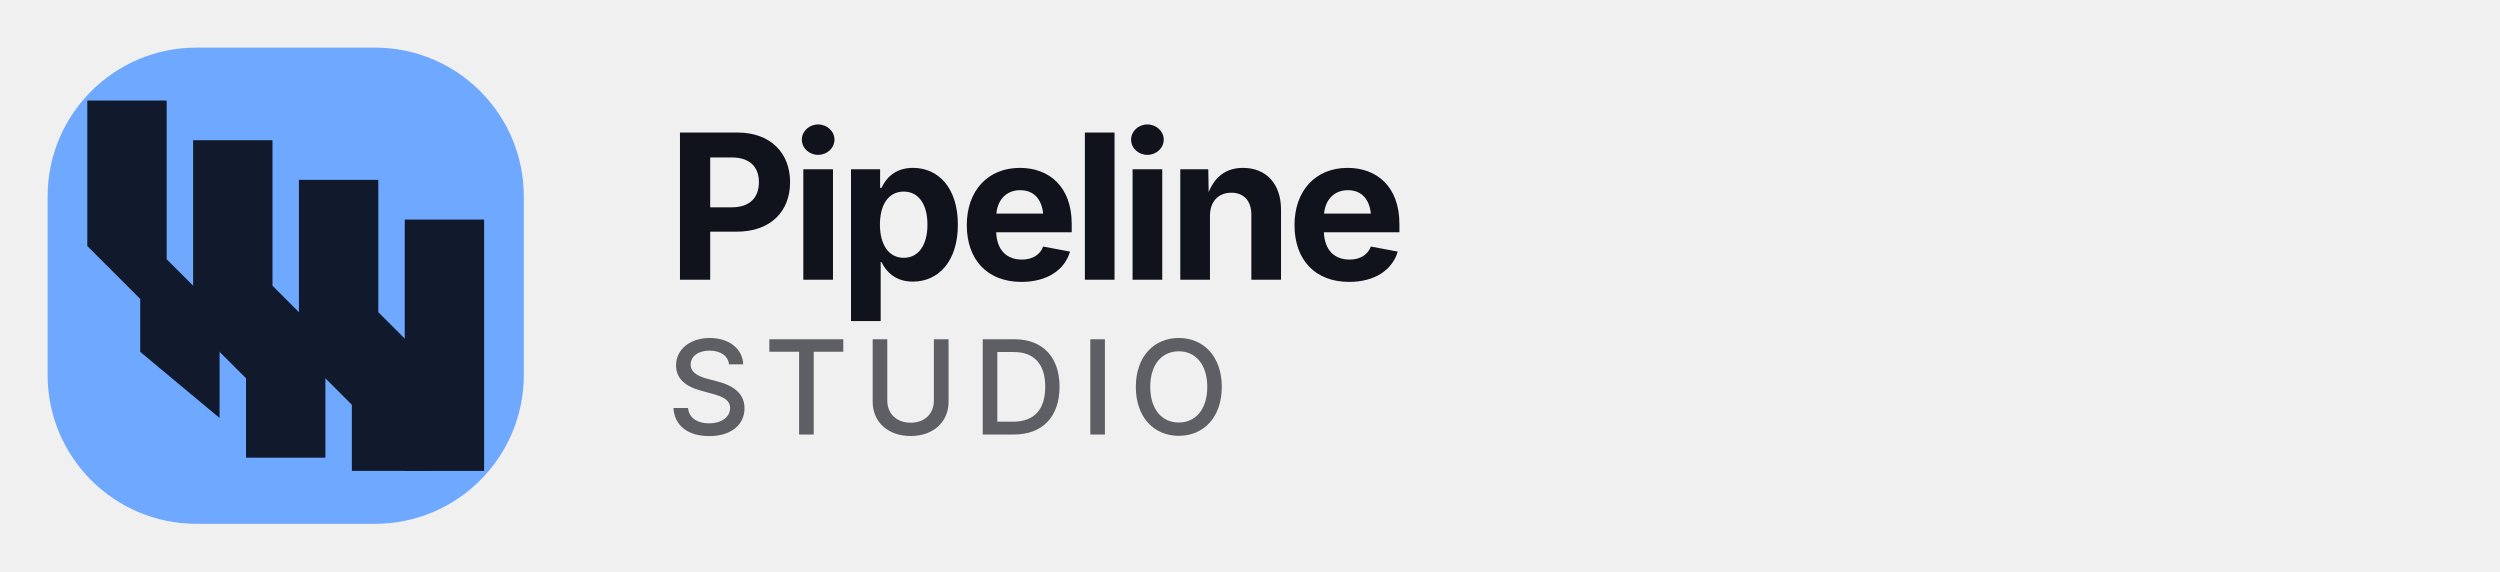
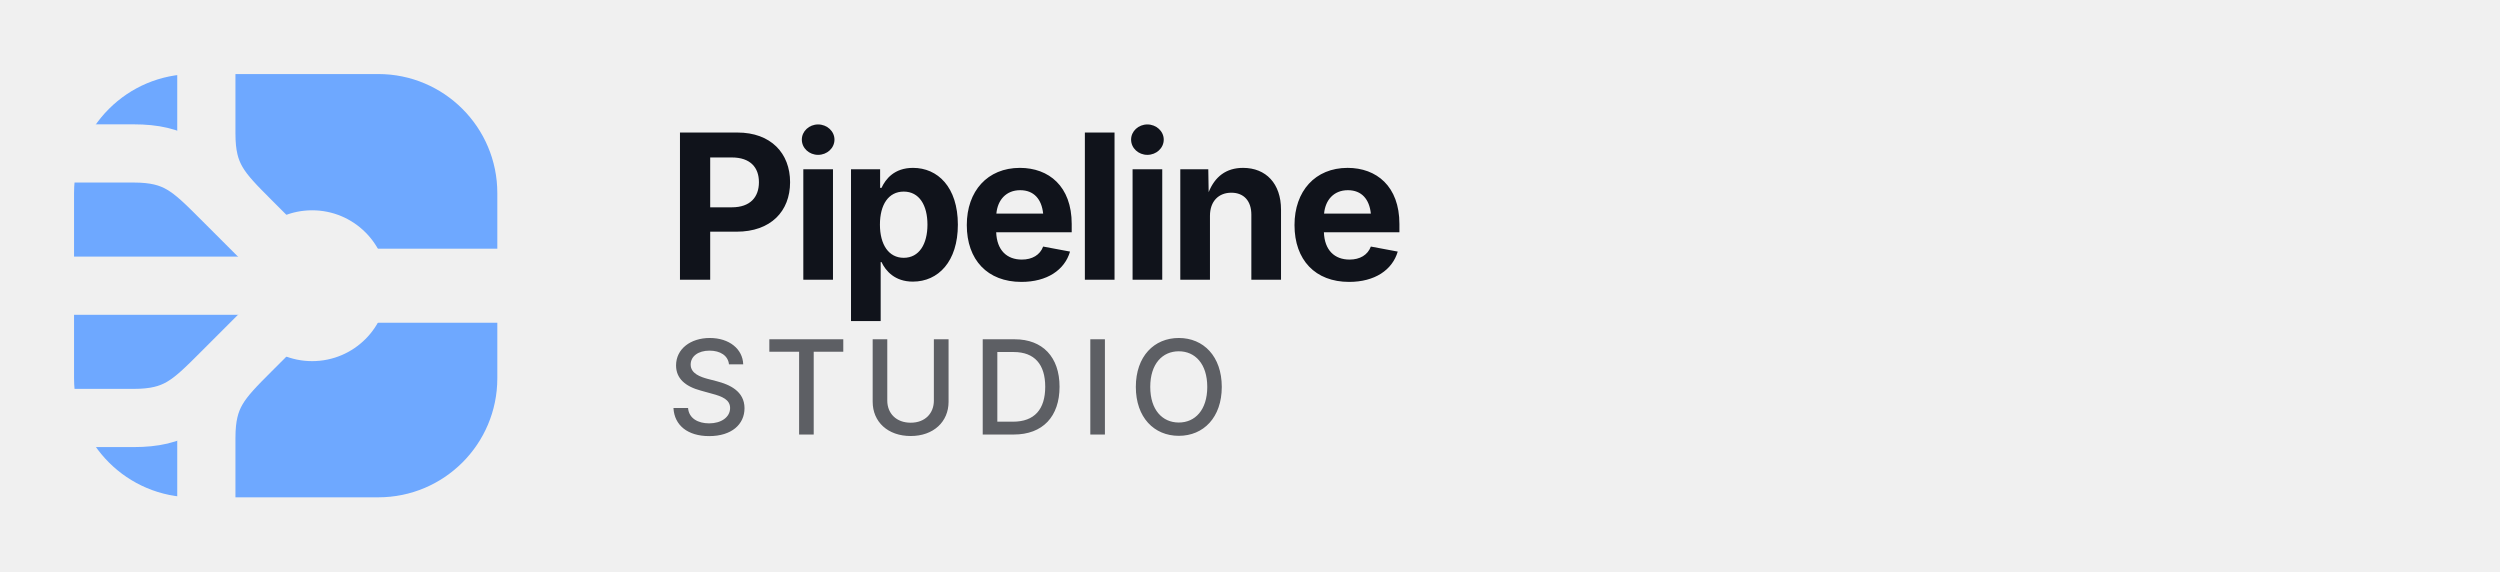
<svg xmlns="http://www.w3.org/2000/svg" viewBox="0 0 420 96" role="img" aria-labelledby="title description">
-   <rect x="8" y="8" width="80" height="80" rx="25" fill="#6ea8ff" />
-   <g fill="#101a2c" transform="translate(8 8) scale(2.2222)">
-     <path d="M3 4h6v12l4 4v8l-6-5v-4l-4-4Z" />
-     <path d="M11 7h6v11l4 4v9h-6v-6l-4-4Z" />
-     <path d="M19 10h6v10l4 4v8h-6v-5l-4-4Z" />
-     <path d="M27 13h6v19h-6Z" />
-   </g>
+   <defs>
+     <mask id="orchestration-core">
+       <rect x="8" y="8" width="80" height="80" fill="white" />
+       <g transform="translate(8 8) scale(2.2222)" fill="none" stroke="black" stroke-width="4.4" stroke-linecap="round" stroke-linejoin="round">
+         <path d="M0 8h6.5c3.2 0 4.3 1.1 6.6 3.4l3.1 3.1" />
+         <path d="M0 18h14.3" />
+         <path d="M0 28h6.5c3.2 0 4.3-1.1 6.6-3.4l3.1-3.1" />
+         <path d="M12 0v6.5c0 3.2 1.1 4.3 3.4 6.6l1.2 1.2" />
+         <path d="M12 36v-6.5c0-3.2 1.1-4.3 3.4-6.6l1.2-1.2" />
+       </g>
+       <circle cx="52.44" cy="48" r="12.67" fill="black" />
+       <path d="M52.44 41.78H88V54.22H52.44Z" fill="black" />
+     </mask>
+   </defs>
+   <rect x="12.44" y="12.44" width="71.11" height="71.11" rx="20" fill="#6ea8ff" mask="url(#orchestration-core)" />
  <g fill="#10131b" font-family="Geist, Inter, sans-serif">
    <text x="112" y="47" font-size="34" font-weight="650" letter-spacing="-1.2">Pipeline</text>
    <text x="112" y="73" font-size="22" font-weight="480" letter-spacing="2.2" opacity=".66">STUDIO</text>
  </g>
</svg>
